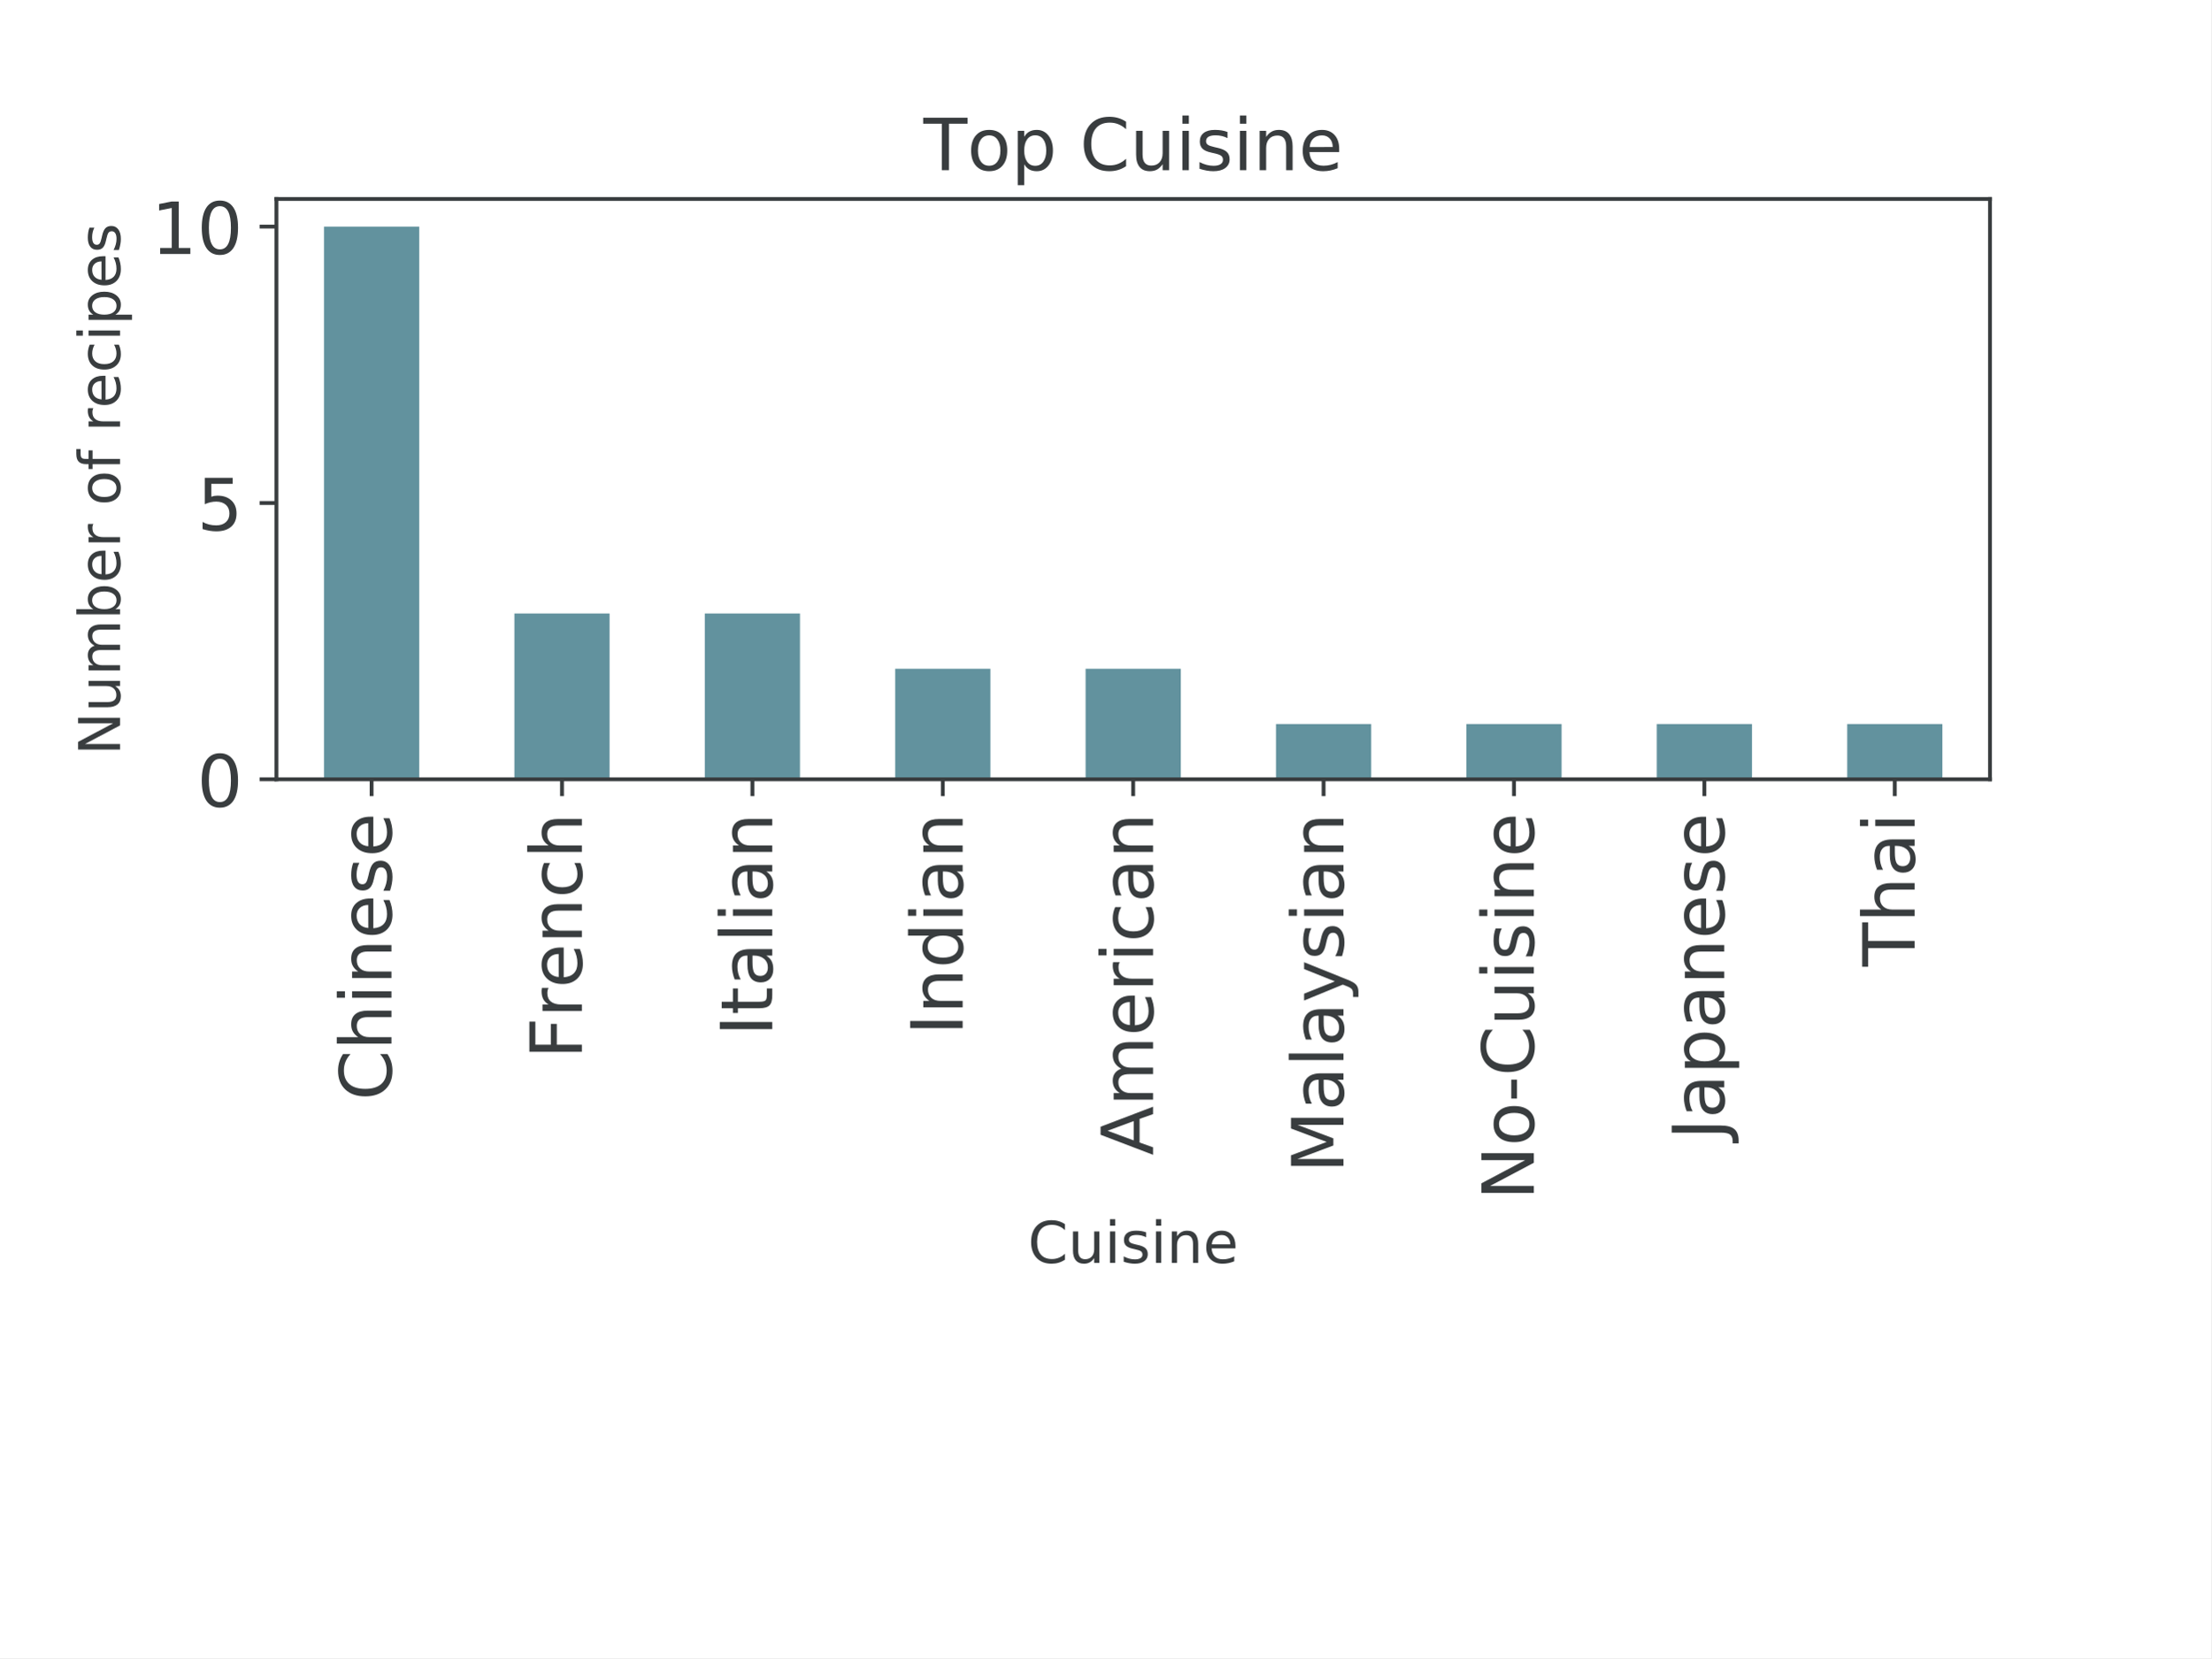
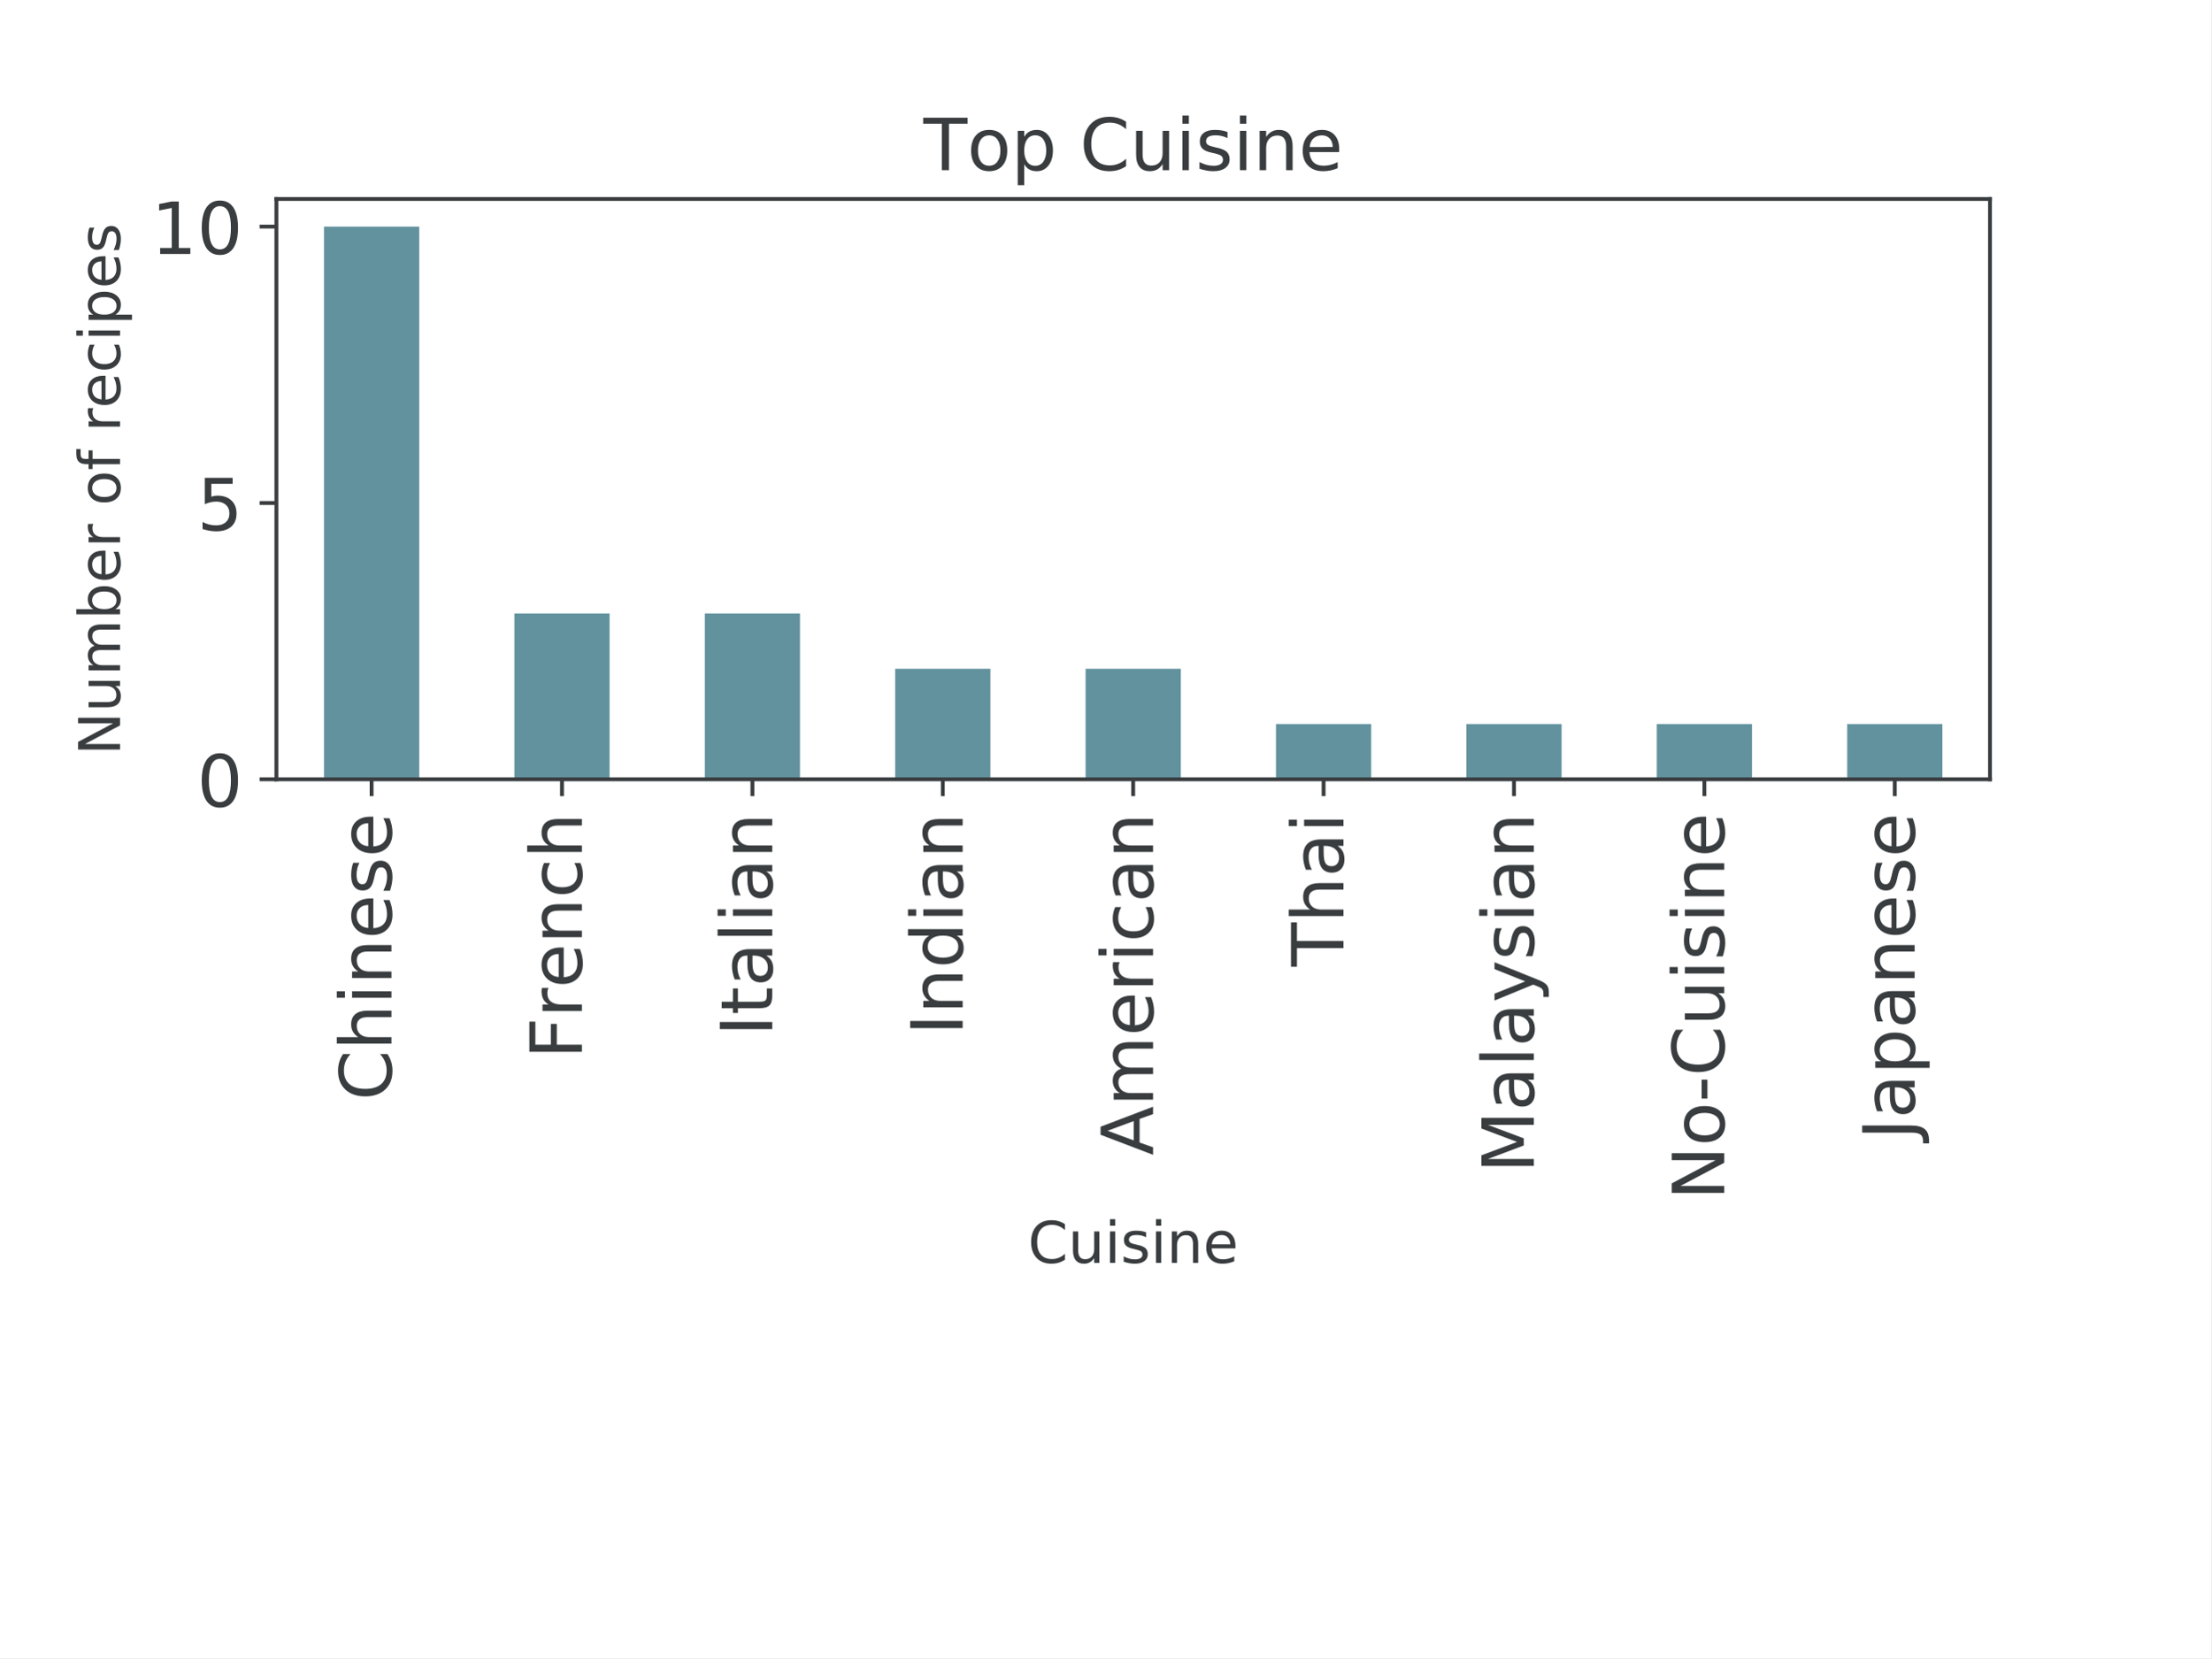
<svg xmlns="http://www.w3.org/2000/svg" xmlns:xlink="http://www.w3.org/1999/xlink" height="345.6pt" version="1.1" viewBox="0 0 460.8 345.6" width="460.8pt">
  <defs>
    <style type="text/css">
*{stroke-linecap:butt;stroke-linejoin:round;}
  </style>
  </defs>
  <g id="figure_1">
    <g id="patch_1">
      <path d="M 0 345.6  L 460.8 345.6  L 460.8 0  L 0 0  z " style="fill:#ffffff;" />
    </g>
    <g id="axes_1">
      <g id="patch_2">
        <path d="M 57.6 162.432  L 414.72 162.432  L 414.72 41.472  L 57.6 41.472  z " style="fill:#ffffff;" />
      </g>
      <g id="patch_3">
-         <path clip-path="url(#pf4207a1631)" d="M 67.52 162.432  L 87.36 162.432  L 87.36 47.232  L 67.52 47.232  z " style="fill:#62929e;" />
+         <path clip-path="url(#pf522a4ef5d)" d="M 67.52 162.432  L 87.36 162.432  L 87.36 47.232  L 67.52 47.232  z " style="fill:#62929e;" />
      </g>
      <g id="patch_4">
-         <path clip-path="url(#pf4207a1631)" d="M 107.2 162.432  L 127.04 162.432  L 127.04 127.872  L 107.2 127.872  z " style="fill:#62929e;" />
+         <path clip-path="url(#pf522a4ef5d)" d="M 107.2 162.432  L 127.04 162.432  L 127.04 127.872  L 107.2 127.872  z " style="fill:#62929e;" />
      </g>
      <g id="patch_5">
-         <path clip-path="url(#pf4207a1631)" d="M 146.88 162.432  L 166.72 162.432  L 166.72 127.872  L 146.88 127.872  z " style="fill:#62929e;" />
+         <path clip-path="url(#pf522a4ef5d)" d="M 146.88 162.432  L 166.72 162.432  L 166.72 127.872  L 146.88 127.872  z " style="fill:#62929e;" />
      </g>
      <g id="patch_6">
-         <path clip-path="url(#pf4207a1631)" d="M 186.56 162.432  L 206.4 162.432  L 206.4 139.392  L 186.56 139.392  z " style="fill:#62929e;" />
+         <path clip-path="url(#pf522a4ef5d)" d="M 186.56 162.432  L 206.4 162.432  L 206.4 139.392  L 186.56 139.392  z " style="fill:#62929e;" />
      </g>
      <g id="patch_7">
-         <path clip-path="url(#pf4207a1631)" d="M 226.24 162.432  L 246.08 162.432  L 246.08 139.392  L 226.24 139.392  z " style="fill:#62929e;" />
+         <path clip-path="url(#pf522a4ef5d)" d="M 226.24 162.432  L 246.08 162.432  L 246.08 139.392  L 226.24 139.392  z " style="fill:#62929e;" />
      </g>
      <g id="patch_8">
-         <path clip-path="url(#pf4207a1631)" d="M 265.92 162.432  L 285.76 162.432  L 285.76 150.912  L 265.92 150.912  z " style="fill:#62929e;" />
+         <path clip-path="url(#pf522a4ef5d)" d="M 265.92 162.432  L 285.76 162.432  L 285.76 150.912  L 265.92 150.912  z " style="fill:#62929e;" />
      </g>
      <g id="patch_9">
-         <path clip-path="url(#pf4207a1631)" d="M 305.6 162.432  L 325.44 162.432  L 325.44 150.912  L 305.6 150.912  z " style="fill:#62929e;" />
+         <path clip-path="url(#pf522a4ef5d)" d="M 305.6 162.432  L 325.44 162.432  L 325.44 150.912  L 305.6 150.912  z " style="fill:#62929e;" />
      </g>
      <g id="patch_10">
-         <path clip-path="url(#pf4207a1631)" d="M 345.28 162.432  L 365.12 162.432  L 365.12 150.912  L 345.28 150.912  z " style="fill:#62929e;" />
+         <path clip-path="url(#pf522a4ef5d)" d="M 345.28 162.432  L 365.12 162.432  L 365.12 150.912  L 345.28 150.912  z " style="fill:#62929e;" />
      </g>
      <g id="patch_11">
-         <path clip-path="url(#pf4207a1631)" d="M 384.96 162.432  L 404.8 162.432  L 404.8 150.912  L 384.96 150.912  z " style="fill:#62929e;" />
+         <path clip-path="url(#pf522a4ef5d)" d="M 384.96 162.432  L 404.8 162.432  L 404.8 150.912  L 384.96 150.912  z " style="fill:#62929e;" />
      </g>
      <g id="matplotlib.axis_1">
        <g id="xtick_1">
          <g id="line2d_1">
            <defs>
-               <path d="M 0 0  L 0 3.5  " id="mf313008496" style="stroke:#393d3f;stroke-width:0.8;" />
-             </defs>
-             <g>
-               <use style="fill:#393d3f;stroke:#393d3f;stroke-width:0.8;" x="77.44" xlink:href="#mf313008496" y="162.432" />
+               <path d="M 0 0  L 0 3.5  " id="m87b2b5f7a4" style="stroke:#393d3f;stroke-width:0.8;" />
+             </defs>
+             <g>
+               <use style="fill:#393d3f;stroke:#393d3f;stroke-width:0.8;" x="77.44" xlink:href="#m87b2b5f7a4" y="162.432" />
            </g>
          </g>
          <g id="text_1">
            <defs>
              <path d="M 64.406 67.281  L 64.406 56.891  Q 59.422 61.531 53.781 63.812  Q 48.141 66.109 41.797 66.109  Q 29.297 66.109 22.656 58.469  Q 16.016 50.828 16.016 36.375  Q 16.016 21.969 22.656 14.328  Q 29.297 6.688 41.797 6.688  Q 48.141 6.688 53.781 8.984  Q 59.422 11.281 64.406 15.922  L 64.406 5.609  Q 59.234 2.094 53.438 0.328  Q 47.656 -1.422 41.219 -1.422  Q 24.656 -1.422 15.125 8.703  Q 5.609 18.844 5.609 36.375  Q 5.609 53.953 15.125 64.078  Q 24.656 74.219 41.219 74.219  Q 47.75 74.219 53.531 72.484  Q 59.328 70.75 64.406 67.281  z " id="DejaVuSans-67" />
              <path d="M 54.891 33.016  L 54.891 0  L 45.906 0  L 45.906 32.719  Q 45.906 40.484 42.875 44.328  Q 39.844 48.188 33.797 48.188  Q 26.516 48.188 22.312 43.547  Q 18.109 38.922 18.109 30.906  L 18.109 0  L 9.078 0  L 9.078 75.984  L 18.109 75.984  L 18.109 46.188  Q 21.344 51.125 25.703 53.562  Q 30.078 56 35.797 56  Q 45.219 56 50.047 50.172  Q 54.891 44.344 54.891 33.016  z " id="DejaVuSans-104" />
              <path d="M 9.422 54.688  L 18.406 54.688  L 18.406 0  L 9.422 0  z M 9.422 75.984  L 18.406 75.984  L 18.406 64.594  L 9.422 64.594  z " id="DejaVuSans-105" />
              <path d="M 54.891 33.016  L 54.891 0  L 45.906 0  L 45.906 32.719  Q 45.906 40.484 42.875 44.328  Q 39.844 48.188 33.797 48.188  Q 26.516 48.188 22.312 43.547  Q 18.109 38.922 18.109 30.906  L 18.109 0  L 9.078 0  L 9.078 54.688  L 18.109 54.688  L 18.109 46.188  Q 21.344 51.125 25.703 53.562  Q 30.078 56 35.797 56  Q 45.219 56 50.047 50.172  Q 54.891 44.344 54.891 33.016  z " id="DejaVuSans-110" />
              <path d="M 56.203 29.594  L 56.203 25.203  L 14.891 25.203  Q 15.484 15.922 20.484 11.062  Q 25.484 6.203 34.422 6.203  Q 39.594 6.203 44.453 7.469  Q 49.312 8.734 54.109 11.281  L 54.109 2.781  Q 49.266 0.734 44.188 -0.344  Q 39.109 -1.422 33.891 -1.422  Q 20.797 -1.422 13.156 6.188  Q 5.516 13.812 5.516 26.812  Q 5.516 40.234 12.766 48.109  Q 20.016 56 32.328 56  Q 43.359 56 49.781 48.891  Q 56.203 41.797 56.203 29.594  z M 47.219 32.234  Q 47.125 39.594 43.094 43.984  Q 39.062 48.391 32.422 48.391  Q 24.906 48.391 20.391 44.141  Q 15.875 39.891 15.188 32.172  z " id="DejaVuSans-101" />
              <path d="M 44.281 53.078  L 44.281 44.578  Q 40.484 46.531 36.375 47.5  Q 32.281 48.484 27.875 48.484  Q 21.188 48.484 17.844 46.438  Q 14.5 44.391 14.5 40.281  Q 14.5 37.156 16.891 35.375  Q 19.281 33.594 26.516 31.984  L 29.594 31.297  Q 39.156 29.25 43.188 25.516  Q 47.219 21.781 47.219 15.094  Q 47.219 7.469 41.188 3.016  Q 35.156 -1.422 24.609 -1.422  Q 20.219 -1.422 15.453 -0.562  Q 10.688 0.297 5.422 2  L 5.422 11.281  Q 10.406 8.688 15.234 7.391  Q 20.062 6.109 24.812 6.109  Q 31.156 6.109 34.562 8.281  Q 37.984 10.453 37.984 14.406  Q 37.984 18.062 35.516 20.016  Q 33.062 21.969 24.703 23.781  L 21.578 24.516  Q 13.234 26.266 9.516 29.906  Q 5.812 33.547 5.812 39.891  Q 5.812 47.609 11.281 51.797  Q 16.75 56 26.812 56  Q 31.781 56 36.172 55.266  Q 40.578 54.547 44.281 53.078  z " id="DejaVuSans-115" />
            </defs>
            <g style="fill:#393d3f;" transform="translate(81.57906 229.3593)rotate(-90)scale(0.15 -0.15)">
              <use xlink:href="#DejaVuSans-67" />
              <use x="69.824" xlink:href="#DejaVuSans-104" />
              <use x="133.203" xlink:href="#DejaVuSans-105" />
              <use x="160.986" xlink:href="#DejaVuSans-110" />
              <use x="224.365" xlink:href="#DejaVuSans-101" />
              <use x="285.889" xlink:href="#DejaVuSans-115" />
              <use x="337.988" xlink:href="#DejaVuSans-101" />
            </g>
          </g>
        </g>
        <g id="xtick_2">
          <g id="line2d_2">
            <g>
-               <use style="fill:#393d3f;stroke:#393d3f;stroke-width:0.8;" x="117.12" xlink:href="#mf313008496" y="162.432" />
+               <use style="fill:#393d3f;stroke:#393d3f;stroke-width:0.8;" x="117.12" xlink:href="#m87b2b5f7a4" y="162.432" />
            </g>
          </g>
          <g id="text_2">
            <defs>
              <path d="M 9.812 72.906  L 51.703 72.906  L 51.703 64.594  L 19.672 64.594  L 19.672 43.109  L 48.578 43.109  L 48.578 34.812  L 19.672 34.812  L 19.672 0  L 9.812 0  z " id="DejaVuSans-70" />
              <path d="M 41.109 46.297  Q 39.594 47.172 37.812 47.578  Q 36.031 48 33.891 48  Q 26.266 48 22.188 43.047  Q 18.109 38.094 18.109 28.812  L 18.109 0  L 9.078 0  L 9.078 54.688  L 18.109 54.688  L 18.109 46.188  Q 20.953 51.172 25.484 53.578  Q 30.031 56 36.531 56  Q 37.453 56 38.578 55.875  Q 39.703 55.766 41.062 55.516  z " id="DejaVuSans-114" />
              <path d="M 48.781 52.594  L 48.781 44.188  Q 44.969 46.297 41.141 47.344  Q 37.312 48.391 33.406 48.391  Q 24.656 48.391 19.812 42.844  Q 14.984 37.312 14.984 27.297  Q 14.984 17.281 19.812 11.734  Q 24.656 6.203 33.406 6.203  Q 37.312 6.203 41.141 7.25  Q 44.969 8.297 48.781 10.406  L 48.781 2.094  Q 45.016 0.344 40.984 -0.531  Q 36.969 -1.422 32.422 -1.422  Q 20.062 -1.422 12.781 6.344  Q 5.516 14.109 5.516 27.297  Q 5.516 40.672 12.859 48.328  Q 20.219 56 33.016 56  Q 37.156 56 41.109 55.141  Q 45.062 54.297 48.781 52.594  z " id="DejaVuSans-99" />
            </defs>
            <g style="fill:#393d3f;" transform="translate(121.2591 220.6945)rotate(-90)scale(0.15 -0.15)">
              <use xlink:href="#DejaVuSans-70" />
              <use x="57.41" xlink:href="#DejaVuSans-114" />
              <use x="98.492" xlink:href="#DejaVuSans-101" />
              <use x="160.016" xlink:href="#DejaVuSans-110" />
              <use x="223.395" xlink:href="#DejaVuSans-99" />
              <use x="278.375" xlink:href="#DejaVuSans-104" />
            </g>
          </g>
        </g>
        <g id="xtick_3">
          <g id="line2d_3">
            <g>
-               <use style="fill:#393d3f;stroke:#393d3f;stroke-width:0.8;" x="156.8" xlink:href="#mf313008496" y="162.432" />
+               <use style="fill:#393d3f;stroke:#393d3f;stroke-width:0.8;" x="156.8" xlink:href="#m87b2b5f7a4" y="162.432" />
            </g>
          </g>
          <g id="text_3">
            <defs>
              <path d="M 9.812 72.906  L 19.672 72.906  L 19.672 0  L 9.812 0  z " id="DejaVuSans-73" />
              <path d="M 18.312 70.219  L 18.312 54.688  L 36.812 54.688  L 36.812 47.703  L 18.312 47.703  L 18.312 18.016  Q 18.312 11.328 20.141 9.422  Q 21.969 7.516 27.594 7.516  L 36.812 7.516  L 36.812 0  L 27.594 0  Q 17.188 0 13.234 3.875  Q 9.281 7.766 9.281 18.016  L 9.281 47.703  L 2.688 47.703  L 2.688 54.688  L 9.281 54.688  L 9.281 70.219  z " id="DejaVuSans-116" />
              <path d="M 34.281 27.484  Q 23.391 27.484 19.188 25  Q 14.984 22.516 14.984 16.5  Q 14.984 11.719 18.141 8.906  Q 21.297 6.109 26.703 6.109  Q 34.188 6.109 38.703 11.406  Q 43.219 16.703 43.219 25.484  L 43.219 27.484  z M 52.203 31.203  L 52.203 0  L 43.219 0  L 43.219 8.297  Q 40.141 3.328 35.547 0.953  Q 30.953 -1.422 24.312 -1.422  Q 15.922 -1.422 10.953 3.297  Q 6 8.016 6 15.922  Q 6 25.141 12.172 29.828  Q 18.359 34.516 30.609 34.516  L 43.219 34.516  L 43.219 35.406  Q 43.219 41.609 39.141 45  Q 35.062 48.391 27.688 48.391  Q 23 48.391 18.547 47.266  Q 14.109 46.141 10.016 43.891  L 10.016 52.203  Q 14.938 54.109 19.578 55.047  Q 24.219 56 28.609 56  Q 40.484 56 46.344 49.844  Q 52.203 43.703 52.203 31.203  z " id="DejaVuSans-97" />
              <path d="M 9.422 75.984  L 18.406 75.984  L 18.406 0  L 9.422 0  z " id="DejaVuSans-108" />
            </defs>
            <g style="fill:#393d3f;" transform="translate(160.9391 215.9625)rotate(-90)scale(0.15 -0.15)">
              <use xlink:href="#DejaVuSans-73" />
              <use x="29.492" xlink:href="#DejaVuSans-116" />
              <use x="68.701" xlink:href="#DejaVuSans-97" />
              <use x="129.98" xlink:href="#DejaVuSans-108" />
              <use x="157.764" xlink:href="#DejaVuSans-105" />
              <use x="185.547" xlink:href="#DejaVuSans-97" />
              <use x="246.826" xlink:href="#DejaVuSans-110" />
            </g>
          </g>
        </g>
        <g id="xtick_4">
          <g id="line2d_4">
            <g>
-               <use style="fill:#393d3f;stroke:#393d3f;stroke-width:0.8;" x="196.48" xlink:href="#mf313008496" y="162.432" />
+               <use style="fill:#393d3f;stroke:#393d3f;stroke-width:0.8;" x="196.48" xlink:href="#m87b2b5f7a4" y="162.432" />
            </g>
          </g>
          <g id="text_4">
            <defs>
              <path d="M 45.406 46.391  L 45.406 75.984  L 54.391 75.984  L 54.391 0  L 45.406 0  L 45.406 8.203  Q 42.578 3.328 38.25 0.953  Q 33.938 -1.422 27.875 -1.422  Q 17.969 -1.422 11.734 6.484  Q 5.516 14.406 5.516 27.297  Q 5.516 40.188 11.734 48.094  Q 17.969 56 27.875 56  Q 33.938 56 38.25 53.625  Q 42.578 51.266 45.406 46.391  z M 14.797 27.297  Q 14.797 17.391 18.875 11.75  Q 22.953 6.109 30.078 6.109  Q 37.203 6.109 41.297 11.75  Q 45.406 17.391 45.406 27.297  Q 45.406 37.203 41.297 42.844  Q 37.203 48.484 30.078 48.484  Q 22.953 48.484 18.875 42.844  Q 14.797 37.203 14.797 27.297  z " id="DejaVuSans-100" />
            </defs>
            <g style="fill:#393d3f;" transform="translate(200.6191 215.7515)rotate(-90)scale(0.15 -0.15)">
              <use xlink:href="#DejaVuSans-73" />
              <use x="29.492" xlink:href="#DejaVuSans-110" />
              <use x="92.871" xlink:href="#DejaVuSans-100" />
              <use x="156.348" xlink:href="#DejaVuSans-105" />
              <use x="184.131" xlink:href="#DejaVuSans-97" />
              <use x="245.41" xlink:href="#DejaVuSans-110" />
            </g>
          </g>
        </g>
        <g id="xtick_5">
          <g id="line2d_5">
            <g>
-               <use style="fill:#393d3f;stroke:#393d3f;stroke-width:0.8;" x="236.16" xlink:href="#mf313008496" y="162.432" />
+               <use style="fill:#393d3f;stroke:#393d3f;stroke-width:0.8;" x="236.16" xlink:href="#m87b2b5f7a4" y="162.432" />
            </g>
          </g>
          <g id="text_5">
            <defs>
              <path d="M 34.188 63.188  L 20.797 26.906  L 47.609 26.906  z M 28.609 72.906  L 39.797 72.906  L 67.578 0  L 57.328 0  L 50.688 18.703  L 17.828 18.703  L 11.188 0  L 0.781 0  z " id="DejaVuSans-65" />
              <path d="M 52 44.188  Q 55.375 50.25 60.062 53.125  Q 64.75 56 71.094 56  Q 79.641 56 84.281 50.016  Q 88.922 44.047 88.922 33.016  L 88.922 0  L 79.891 0  L 79.891 32.719  Q 79.891 40.578 77.094 44.375  Q 74.312 48.188 68.609 48.188  Q 61.625 48.188 57.562 43.547  Q 53.516 38.922 53.516 30.906  L 53.516 0  L 44.484 0  L 44.484 32.719  Q 44.484 40.625 41.703 44.406  Q 38.922 48.188 33.109 48.188  Q 26.219 48.188 22.156 43.531  Q 18.109 38.875 18.109 30.906  L 18.109 0  L 9.078 0  L 9.078 54.688  L 18.109 54.688  L 18.109 46.188  Q 21.188 51.219 25.484 53.609  Q 29.781 56 35.688 56  Q 41.656 56 45.828 52.969  Q 50 49.953 52 44.188  z " id="DejaVuSans-109" />
            </defs>
            <g style="fill:#393d3f;" transform="translate(240.2991 240.8133)rotate(-90)scale(0.15 -0.15)">
              <use xlink:href="#DejaVuSans-65" />
              <use x="68.408" xlink:href="#DejaVuSans-109" />
              <use x="165.82" xlink:href="#DejaVuSans-101" />
              <use x="227.344" xlink:href="#DejaVuSans-114" />
              <use x="268.457" xlink:href="#DejaVuSans-105" />
              <use x="296.24" xlink:href="#DejaVuSans-99" />
              <use x="351.221" xlink:href="#DejaVuSans-97" />
              <use x="412.5" xlink:href="#DejaVuSans-110" />
            </g>
          </g>
        </g>
        <g id="xtick_6">
          <g id="line2d_6">
            <g>
-               <use style="fill:#393d3f;stroke:#393d3f;stroke-width:0.8;" x="275.84" xlink:href="#mf313008496" y="162.432" />
+               <use style="fill:#393d3f;stroke:#393d3f;stroke-width:0.8;" x="275.84" xlink:href="#m87b2b5f7a4" y="162.432" />
            </g>
          </g>
          <g id="text_6">
+             <defs>
+               <path d="M -0.297 72.906  L 61.375 72.906  L 61.375 64.594  L 35.5 64.594  L 35.5 0  L 25.594 0  L 25.594 64.594  L -0.297 64.594  z " id="DejaVuSans-84" />
+             </defs>
+             <g style="fill:#393d3f;" transform="translate(279.9791 201.4593)rotate(-90)scale(0.15 -0.15)">
+               <use xlink:href="#DejaVuSans-84" />
+               <use x="61.084" xlink:href="#DejaVuSans-104" />
+               <use x="124.463" xlink:href="#DejaVuSans-97" />
+               <use x="185.742" xlink:href="#DejaVuSans-105" />
+             </g>
+           </g>
+         </g>
+         <g id="xtick_7">
+           <g id="line2d_7">
+             <g>
+               <use style="fill:#393d3f;stroke:#393d3f;stroke-width:0.8;" x="315.52" xlink:href="#m87b2b5f7a4" y="162.432" />
+             </g>
+           </g>
+           <g id="text_7">
            <defs>
              <path d="M 9.812 72.906  L 24.516 72.906  L 43.109 23.297  L 61.812 72.906  L 76.516 72.906  L 76.516 0  L 66.891 0  L 66.891 64.016  L 48.094 14.016  L 38.188 14.016  L 19.391 64.016  L 19.391 0  L 9.812 0  z " id="DejaVuSans-77" />
              <path d="M 32.172 -5.078  Q 28.375 -14.844 24.75 -17.812  Q 21.141 -20.797 15.094 -20.797  L 7.906 -20.797  L 7.906 -13.281  L 13.188 -13.281  Q 16.891 -13.281 18.938 -11.516  Q 21 -9.766 23.484 -3.219  L 25.094 0.875  L 2.984 54.688  L 12.5 54.688  L 29.594 11.922  L 46.688 54.688  L 56.203 54.688  z " id="DejaVuSans-121" />
            </defs>
-             <g style="fill:#393d3f;" transform="translate(279.9791 244.4836)rotate(-90)scale(0.15 -0.15)">
+             <g style="fill:#393d3f;" transform="translate(319.6591 244.4836)rotate(-90)scale(0.15 -0.15)">
              <use xlink:href="#DejaVuSans-77" />
              <use x="86.279" xlink:href="#DejaVuSans-97" />
              <use x="147.559" xlink:href="#DejaVuSans-108" />
              <use x="175.342" xlink:href="#DejaVuSans-97" />
              <use x="236.621" xlink:href="#DejaVuSans-121" />
              <use x="295.801" xlink:href="#DejaVuSans-115" />
              <use x="347.9" xlink:href="#DejaVuSans-105" />
              <use x="375.684" xlink:href="#DejaVuSans-97" />
              <use x="436.963" xlink:href="#DejaVuSans-110" />
            </g>
          </g>
        </g>
-         <g id="xtick_7">
-           <g id="line2d_7">
-             <g>
-               <use style="fill:#393d3f;stroke:#393d3f;stroke-width:0.8;" x="315.52" xlink:href="#mf313008496" y="162.432" />
-             </g>
-           </g>
-           <g id="text_7">
+         <g id="xtick_8">
+           <g id="line2d_8">
+             <g>
+               <use style="fill:#393d3f;stroke:#393d3f;stroke-width:0.8;" x="355.2" xlink:href="#m87b2b5f7a4" y="162.432" />
+             </g>
+           </g>
+           <g id="text_8">
            <defs>
              <path d="M 9.812 72.906  L 23.094 72.906  L 55.422 11.922  L 55.422 72.906  L 64.984 72.906  L 64.984 0  L 51.703 0  L 19.391 60.984  L 19.391 0  L 9.812 0  z " id="DejaVuSans-78" />
              <path d="M 30.609 48.391  Q 23.391 48.391 19.188 42.75  Q 14.984 37.109 14.984 27.297  Q 14.984 17.484 19.156 11.844  Q 23.344 6.203 30.609 6.203  Q 37.797 6.203 41.984 11.859  Q 46.188 17.531 46.188 27.297  Q 46.188 37.016 41.984 42.703  Q 37.797 48.391 30.609 48.391  z M 30.609 56  Q 42.328 56 49.016 48.375  Q 55.719 40.766 55.719 27.297  Q 55.719 13.875 49.016 6.219  Q 42.328 -1.422 30.609 -1.422  Q 18.844 -1.422 12.172 6.219  Q 5.516 13.875 5.516 27.297  Q 5.516 40.766 12.172 48.375  Q 18.844 56 30.609 56  z " id="DejaVuSans-111" />
              <path d="M 4.891 31.391  L 31.203 31.391  L 31.203 23.391  L 4.891 23.391  z " id="DejaVuSans-45" />
              <path d="M 8.5 21.578  L 8.5 54.688  L 17.484 54.688  L 17.484 21.922  Q 17.484 14.156 20.5 10.266  Q 23.531 6.391 29.594 6.391  Q 36.859 6.391 41.078 11.031  Q 45.312 15.672 45.312 23.688  L 45.312 54.688  L 54.297 54.688  L 54.297 0  L 45.312 0  L 45.312 8.406  Q 42.047 3.422 37.719 1  Q 33.406 -1.422 27.688 -1.422  Q 18.266 -1.422 13.375 4.438  Q 8.5 10.297 8.5 21.578  z M 31.109 56  z " id="DejaVuSans-117" />
            </defs>
-             <g style="fill:#393d3f;" transform="translate(319.6591 250.1109)rotate(-90)scale(0.15 -0.15)">
+             <g style="fill:#393d3f;" transform="translate(359.3391 250.1109)rotate(-90)scale(0.15 -0.15)">
              <use xlink:href="#DejaVuSans-78" />
              <use x="74.805" xlink:href="#DejaVuSans-111" />
              <use x="136.002" xlink:href="#DejaVuSans-45" />
              <use x="172.086" xlink:href="#DejaVuSans-67" />
              <use x="241.91" xlink:href="#DejaVuSans-117" />
              <use x="305.289" xlink:href="#DejaVuSans-105" />
              <use x="333.072" xlink:href="#DejaVuSans-115" />
              <use x="385.172" xlink:href="#DejaVuSans-105" />
              <use x="412.955" xlink:href="#DejaVuSans-110" />
              <use x="476.334" xlink:href="#DejaVuSans-101" />
            </g>
          </g>
        </g>
-         <g id="xtick_8">
-           <g id="line2d_8">
-             <g>
-               <use style="fill:#393d3f;stroke:#393d3f;stroke-width:0.8;" x="355.2" xlink:href="#mf313008496" y="162.432" />
-             </g>
-           </g>
-           <g id="text_8">
+         <g id="xtick_9">
+           <g id="line2d_9">
+             <g>
+               <use style="fill:#393d3f;stroke:#393d3f;stroke-width:0.8;" x="394.88" xlink:href="#m87b2b5f7a4" y="162.432" />
+             </g>
+           </g>
+           <g id="text_9">
            <defs>
              <path d="M 9.812 72.906  L 19.672 72.906  L 19.672 5.078  Q 19.672 -8.109 14.672 -14.062  Q 9.672 -20.016 -1.422 -20.016  L -5.172 -20.016  L -5.172 -11.719  L -2.094 -11.719  Q 4.438 -11.719 7.125 -8.047  Q 9.812 -4.391 9.812 5.078  z " id="DejaVuSans-74" />
              <path d="M 18.109 8.203  L 18.109 -20.797  L 9.078 -20.797  L 9.078 54.688  L 18.109 54.688  L 18.109 46.391  Q 20.953 51.266 25.266 53.625  Q 29.594 56 35.594 56  Q 45.562 56 51.781 48.094  Q 58.016 40.188 58.016 27.297  Q 58.016 14.406 51.781 6.484  Q 45.562 -1.422 35.594 -1.422  Q 29.594 -1.422 25.266 0.953  Q 20.953 3.328 18.109 8.203  z M 48.688 27.297  Q 48.688 37.203 44.609 42.844  Q 40.531 48.484 33.406 48.484  Q 26.266 48.484 22.188 42.844  Q 18.109 37.203 18.109 27.297  Q 18.109 17.391 22.188 11.75  Q 26.266 6.109 33.406 6.109  Q 40.531 6.109 44.609 11.75  Q 48.688 17.391 48.688 27.297  z " id="DejaVuSans-112" />
            </defs>
-             <g style="fill:#393d3f;" transform="translate(359.3391 237.5437)rotate(-90)scale(0.15 -0.15)">
+             <g style="fill:#393d3f;" transform="translate(399.0191 237.5437)rotate(-90)scale(0.15 -0.15)">
              <use xlink:href="#DejaVuSans-74" />
              <use x="29.492" xlink:href="#DejaVuSans-97" />
              <use x="90.771" xlink:href="#DejaVuSans-112" />
              <use x="154.248" xlink:href="#DejaVuSans-97" />
              <use x="215.527" xlink:href="#DejaVuSans-110" />
              <use x="278.906" xlink:href="#DejaVuSans-101" />
              <use x="340.43" xlink:href="#DejaVuSans-115" />
              <use x="392.529" xlink:href="#DejaVuSans-101" />
-             </g>
-           </g>
-         </g>
-         <g id="xtick_9">
-           <g id="line2d_9">
-             <g>
-               <use style="fill:#393d3f;stroke:#393d3f;stroke-width:0.8;" x="394.88" xlink:href="#mf313008496" y="162.432" />
-             </g>
-           </g>
-           <g id="text_9">
-             <defs>
-               <path d="M -0.297 72.906  L 61.375 72.906  L 61.375 64.594  L 35.5 64.594  L 35.5 0  L 25.594 0  L 25.594 64.594  L -0.297 64.594  z " id="DejaVuSans-84" />
-             </defs>
-             <g style="fill:#393d3f;" transform="translate(399.0191 201.4593)rotate(-90)scale(0.15 -0.15)">
-               <use xlink:href="#DejaVuSans-84" />
-               <use x="61.084" xlink:href="#DejaVuSans-104" />
-               <use x="124.463" xlink:href="#DejaVuSans-97" />
-               <use x="185.742" xlink:href="#DejaVuSans-105" />
            </g>
          </g>
        </g>
        <g id="text_10">
          <g style="fill:#393d3f;" transform="translate(214.2141 263.229)scale(0.12 -0.12)">
            <use xlink:href="#DejaVuSans-67" />
            <use x="69.824" xlink:href="#DejaVuSans-117" />
            <use x="133.203" xlink:href="#DejaVuSans-105" />
            <use x="160.986" xlink:href="#DejaVuSans-115" />
            <use x="213.086" xlink:href="#DejaVuSans-105" />
            <use x="240.869" xlink:href="#DejaVuSans-110" />
            <use x="304.248" xlink:href="#DejaVuSans-101" />
          </g>
        </g>
      </g>
      <g id="matplotlib.axis_2">
        <g id="ytick_1">
          <g id="line2d_10">
            <defs>
-               <path d="M 0 0  L -3.5 0  " id="md9eaecd268" style="stroke:#393d3f;stroke-width:0.8;" />
-             </defs>
-             <g>
-               <use style="fill:#393d3f;stroke:#393d3f;stroke-width:0.8;" x="57.6" xlink:href="#md9eaecd268" y="162.432" />
+               <path d="M 0 0  L -3.5 0  " id="m12899eedc1" style="stroke:#393d3f;stroke-width:0.8;" />
+             </defs>
+             <g>
+               <use style="fill:#393d3f;stroke:#393d3f;stroke-width:0.8;" x="57.6" xlink:href="#m12899eedc1" y="162.432" />
            </g>
          </g>
          <g id="text_11">
            <defs>
              <path d="M 31.781 66.406  Q 24.172 66.406 20.328 58.906  Q 16.5 51.422 16.5 36.375  Q 16.5 21.391 20.328 13.891  Q 24.172 6.391 31.781 6.391  Q 39.453 6.391 43.281 13.891  Q 47.125 21.391 47.125 36.375  Q 47.125 51.422 43.281 58.906  Q 39.453 66.406 31.781 66.406  z M 31.781 74.219  Q 44.047 74.219 50.516 64.516  Q 56.984 54.828 56.984 36.375  Q 56.984 17.969 50.516 8.266  Q 44.047 -1.422 31.781 -1.422  Q 19.531 -1.422 13.062 8.266  Q 6.594 17.969 6.594 36.375  Q 6.594 54.828 13.062 64.516  Q 19.531 74.219 31.781 74.219  z " id="DejaVuSans-48" />
            </defs>
            <g style="fill:#393d3f;" transform="translate(41.05625 168.1308)scale(0.15 -0.15)">
              <use xlink:href="#DejaVuSans-48" />
            </g>
          </g>
        </g>
        <g id="ytick_2">
          <g id="line2d_11">
            <g>
-               <use style="fill:#393d3f;stroke:#393d3f;stroke-width:0.8;" x="57.6" xlink:href="#md9eaecd268" y="104.832" />
+               <use style="fill:#393d3f;stroke:#393d3f;stroke-width:0.8;" x="57.6" xlink:href="#m12899eedc1" y="104.832" />
            </g>
          </g>
          <g id="text_12">
            <defs>
              <path d="M 10.797 72.906  L 49.516 72.906  L 49.516 64.594  L 19.828 64.594  L 19.828 46.734  Q 21.969 47.469 24.109 47.828  Q 26.266 48.188 28.422 48.188  Q 40.625 48.188 47.75 41.5  Q 54.891 34.812 54.891 23.391  Q 54.891 11.625 47.562 5.094  Q 40.234 -1.422 26.906 -1.422  Q 22.312 -1.422 17.547 -0.641  Q 12.797 0.141 7.719 1.703  L 7.719 11.625  Q 12.109 9.234 16.797 8.062  Q 21.484 6.891 26.703 6.891  Q 35.156 6.891 40.078 11.328  Q 45.016 15.766 45.016 23.391  Q 45.016 31 40.078 35.438  Q 35.156 39.891 26.703 39.891  Q 22.75 39.891 18.812 39.016  Q 14.891 38.141 10.797 36.281  z " id="DejaVuSans-53" />
            </defs>
            <g style="fill:#393d3f;" transform="translate(41.05625 110.5308)scale(0.15 -0.15)">
              <use xlink:href="#DejaVuSans-53" />
            </g>
          </g>
        </g>
        <g id="ytick_3">
          <g id="line2d_12">
            <g>
-               <use style="fill:#393d3f;stroke:#393d3f;stroke-width:0.8;" x="57.6" xlink:href="#md9eaecd268" y="47.232" />
+               <use style="fill:#393d3f;stroke:#393d3f;stroke-width:0.8;" x="57.6" xlink:href="#m12899eedc1" y="47.232" />
            </g>
          </g>
          <g id="text_13">
            <defs>
              <path d="M 12.406 8.297  L 28.516 8.297  L 28.516 63.922  L 10.984 60.406  L 10.984 69.391  L 28.422 72.906  L 38.281 72.906  L 38.281 8.297  L 54.391 8.297  L 54.391 0  L 12.406 0  z " id="DejaVuSans-49" />
            </defs>
            <g style="fill:#393d3f;" transform="translate(31.5125 52.93083)scale(0.15 -0.15)">
              <use xlink:href="#DejaVuSans-49" />
              <use x="63.623" xlink:href="#DejaVuSans-48" />
            </g>
          </g>
        </g>
        <g id="text_14">
          <defs>
            <path d="M 48.688 27.297  Q 48.688 37.203 44.609 42.844  Q 40.531 48.484 33.406 48.484  Q 26.266 48.484 22.188 42.844  Q 18.109 37.203 18.109 27.297  Q 18.109 17.391 22.188 11.75  Q 26.266 6.109 33.406 6.109  Q 40.531 6.109 44.609 11.75  Q 48.688 17.391 48.688 27.297  z M 18.109 46.391  Q 20.953 51.266 25.266 53.625  Q 29.594 56 35.594 56  Q 45.562 56 51.781 48.094  Q 58.016 40.188 58.016 27.297  Q 58.016 14.406 51.781 6.484  Q 45.562 -1.422 35.594 -1.422  Q 29.594 -1.422 25.266 0.953  Q 20.953 3.328 18.109 8.203  L 18.109 0  L 9.078 0  L 9.078 75.984  L 18.109 75.984  z " id="DejaVuSans-98" />
            <path id="DejaVuSans-32" />
            <path d="M 37.109 75.984  L 37.109 68.5  L 28.516 68.5  Q 23.688 68.5 21.797 66.547  Q 19.922 64.594 19.922 59.516  L 19.922 54.688  L 34.719 54.688  L 34.719 47.703  L 19.922 47.703  L 19.922 0  L 10.891 0  L 10.891 47.703  L 2.297 47.703  L 2.297 54.688  L 10.891 54.688  L 10.891 58.5  Q 10.891 67.625 15.141 71.797  Q 19.391 75.984 28.609 75.984  z " id="DejaVuSans-102" />
          </defs>
          <g style="fill:#393d3f;" transform="translate(25.01687 157.4014)rotate(-90)scale(0.12 -0.12)">
            <use xlink:href="#DejaVuSans-78" />
            <use x="74.805" xlink:href="#DejaVuSans-117" />
            <use x="138.184" xlink:href="#DejaVuSans-109" />
            <use x="235.596" xlink:href="#DejaVuSans-98" />
            <use x="299.072" xlink:href="#DejaVuSans-101" />
            <use x="360.596" xlink:href="#DejaVuSans-114" />
            <use x="401.709" xlink:href="#DejaVuSans-32" />
            <use x="433.496" xlink:href="#DejaVuSans-111" />
            <use x="494.678" xlink:href="#DejaVuSans-102" />
            <use x="529.883" xlink:href="#DejaVuSans-32" />
            <use x="561.67" xlink:href="#DejaVuSans-114" />
            <use x="602.752" xlink:href="#DejaVuSans-101" />
            <use x="664.275" xlink:href="#DejaVuSans-99" />
            <use x="719.256" xlink:href="#DejaVuSans-105" />
            <use x="747.039" xlink:href="#DejaVuSans-112" />
            <use x="810.516" xlink:href="#DejaVuSans-101" />
            <use x="872.039" xlink:href="#DejaVuSans-115" />
          </g>
        </g>
      </g>
      <g id="patch_12">
        <path d="M 57.6 162.432  L 57.6 41.472  " style="fill:none;stroke:#393d3f;stroke-linecap:square;stroke-linejoin:miter;stroke-width:0.8;" />
      </g>
      <g id="patch_13">
        <path d="M 414.72 162.432  L 414.72 41.472  " style="fill:none;stroke:#393d3f;stroke-linecap:square;stroke-linejoin:miter;stroke-width:0.8;" />
      </g>
      <g id="patch_14">
        <path d="M 57.6 162.432  L 414.72 162.432  " style="fill:none;stroke:#393d3f;stroke-linecap:square;stroke-linejoin:miter;stroke-width:0.8;" />
      </g>
      <g id="patch_15">
        <path d="M 57.6 41.472  L 414.72 41.472  " style="fill:none;stroke:#393d3f;stroke-linecap:square;stroke-linejoin:miter;stroke-width:0.8;" />
      </g>
      <g id="text_15">
        <g style="fill:#393d3f;" transform="translate(192.4327 35.472)scale(0.15 -0.15)">
          <use xlink:href="#DejaVuSans-84" />
          <use x="60.818" xlink:href="#DejaVuSans-111" />
          <use x="122" xlink:href="#DejaVuSans-112" />
          <use x="185.477" xlink:href="#DejaVuSans-32" />
          <use x="217.264" xlink:href="#DejaVuSans-67" />
          <use x="287.088" xlink:href="#DejaVuSans-117" />
          <use x="350.467" xlink:href="#DejaVuSans-105" />
          <use x="378.25" xlink:href="#DejaVuSans-115" />
          <use x="430.35" xlink:href="#DejaVuSans-105" />
          <use x="458.133" xlink:href="#DejaVuSans-110" />
          <use x="521.512" xlink:href="#DejaVuSans-101" />
        </g>
      </g>
    </g>
  </g>
  <defs>
-     <clipPath id="pf4207a1631">
+     <clipPath id="pf522a4ef5d">
      <rect height="120.96" width="357.12" x="57.6" y="41.472" />
    </clipPath>
  </defs>
</svg>
